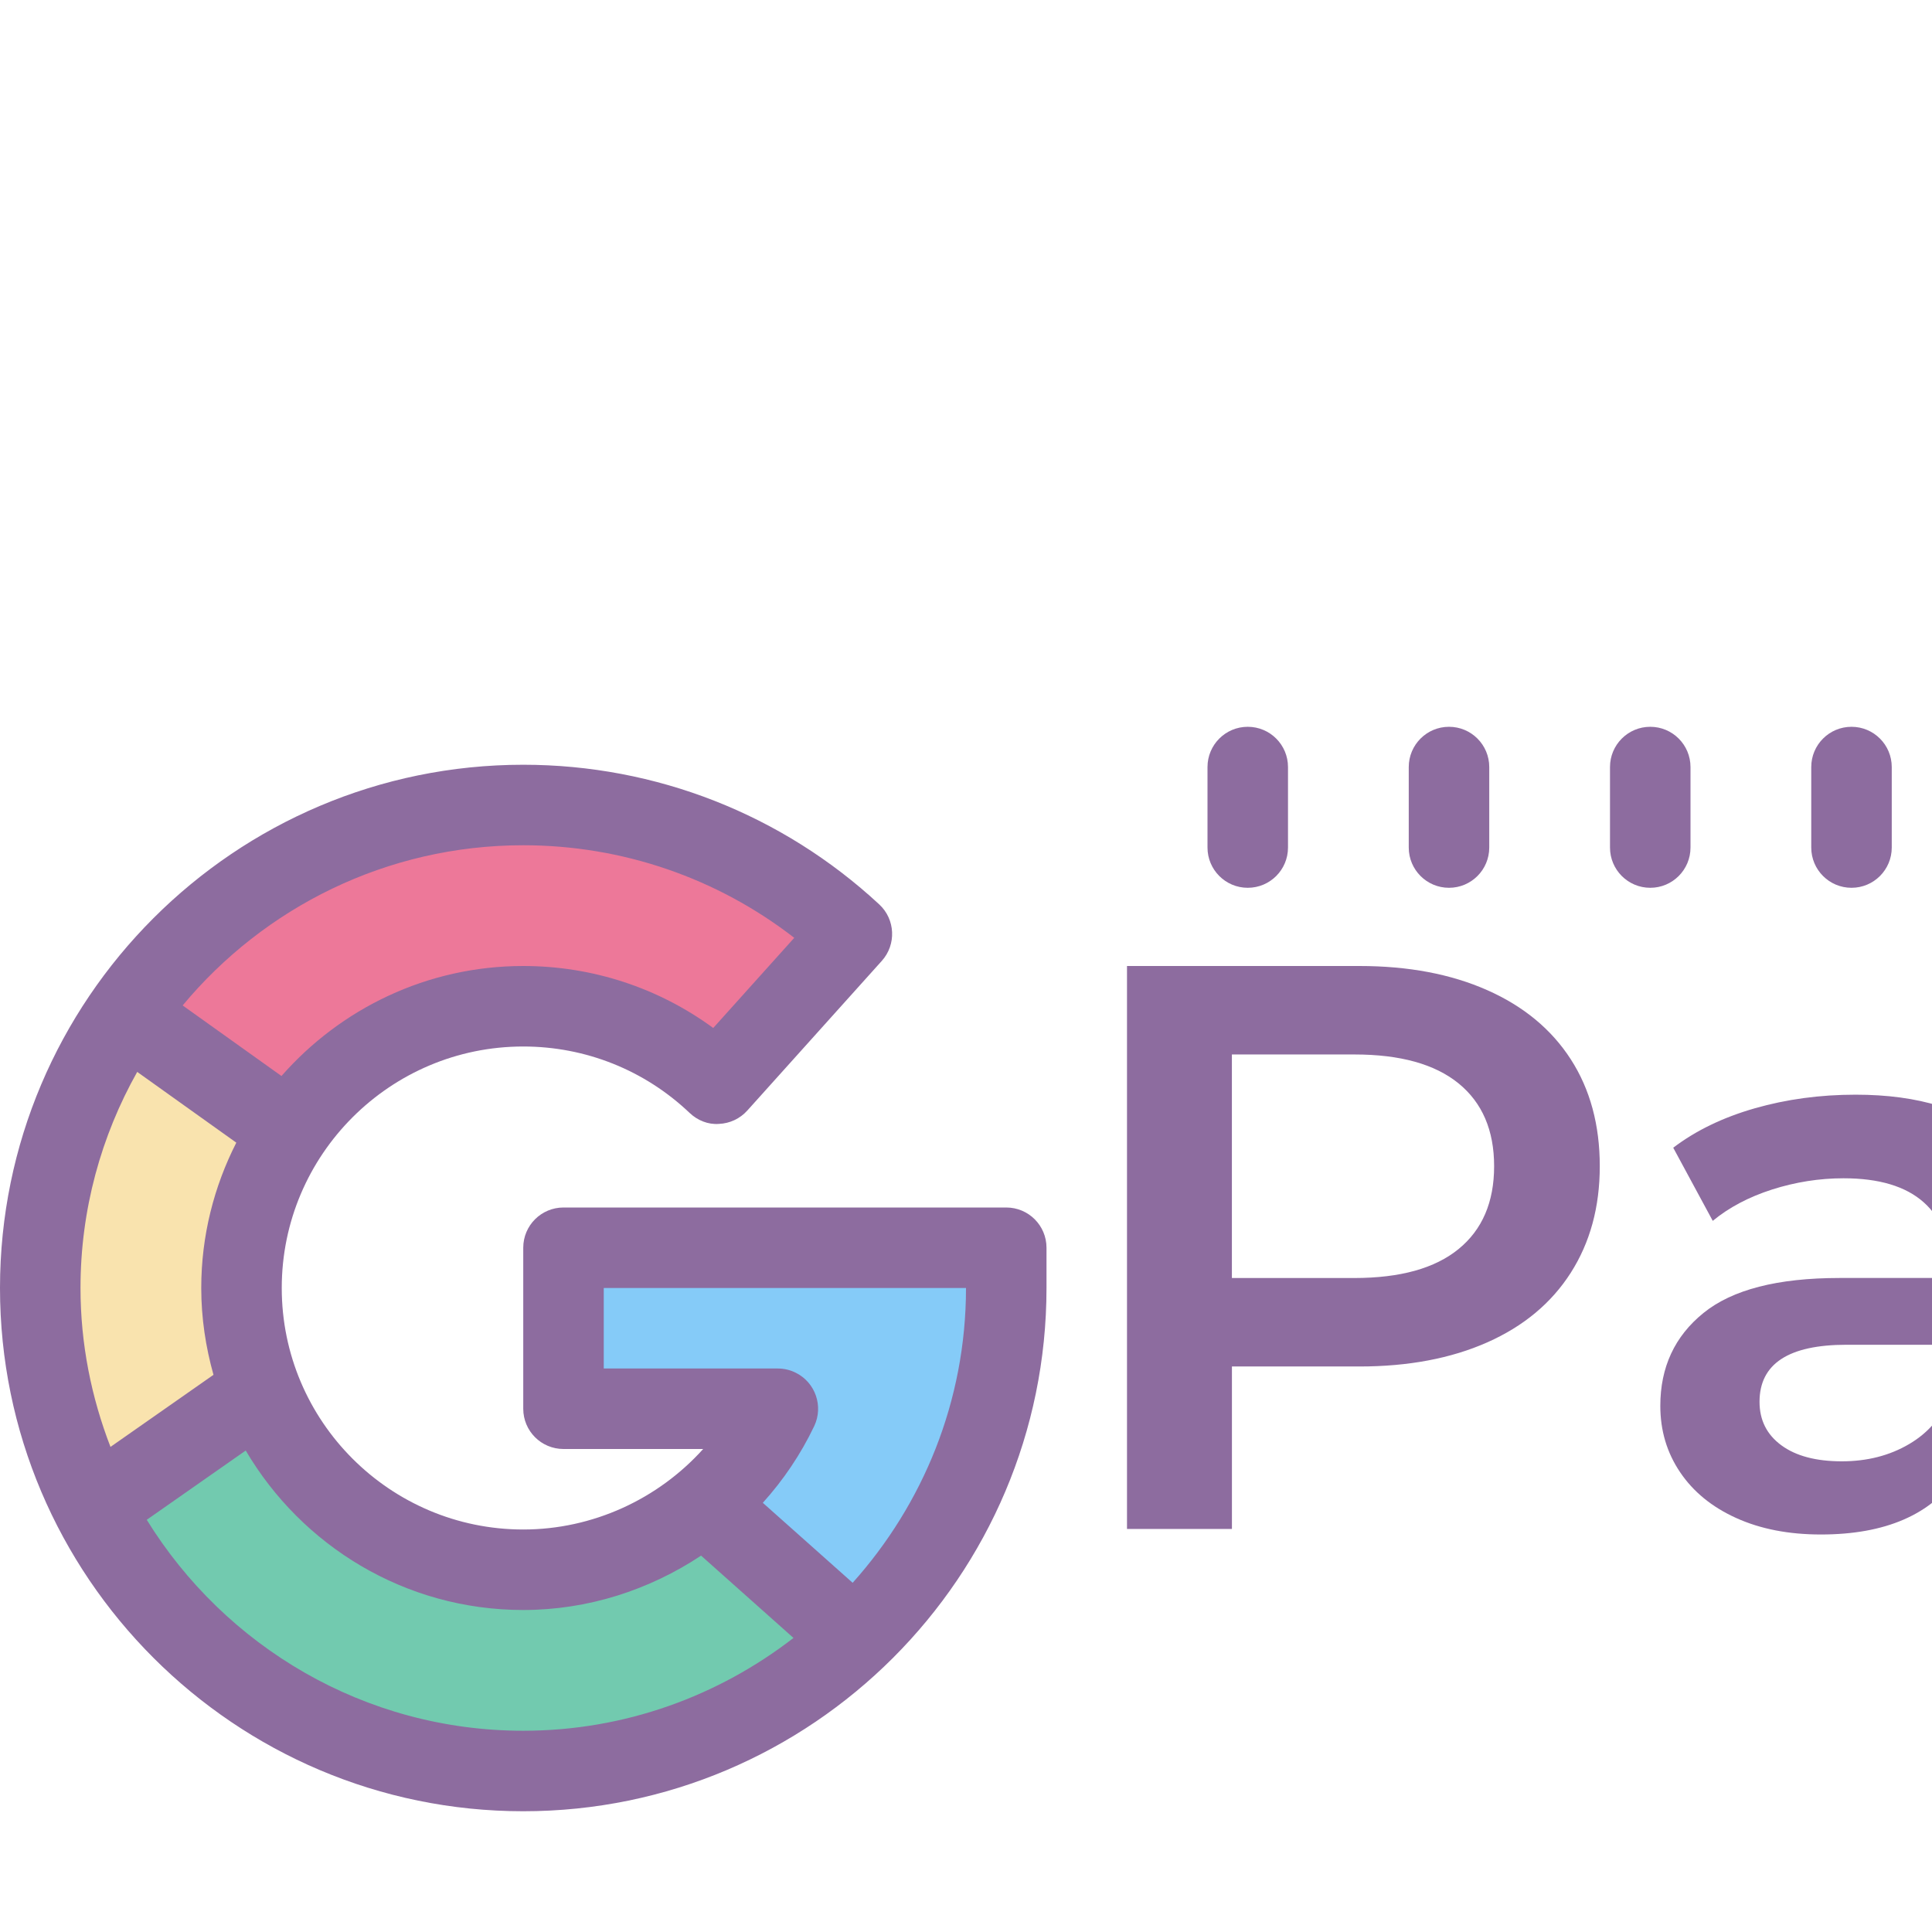
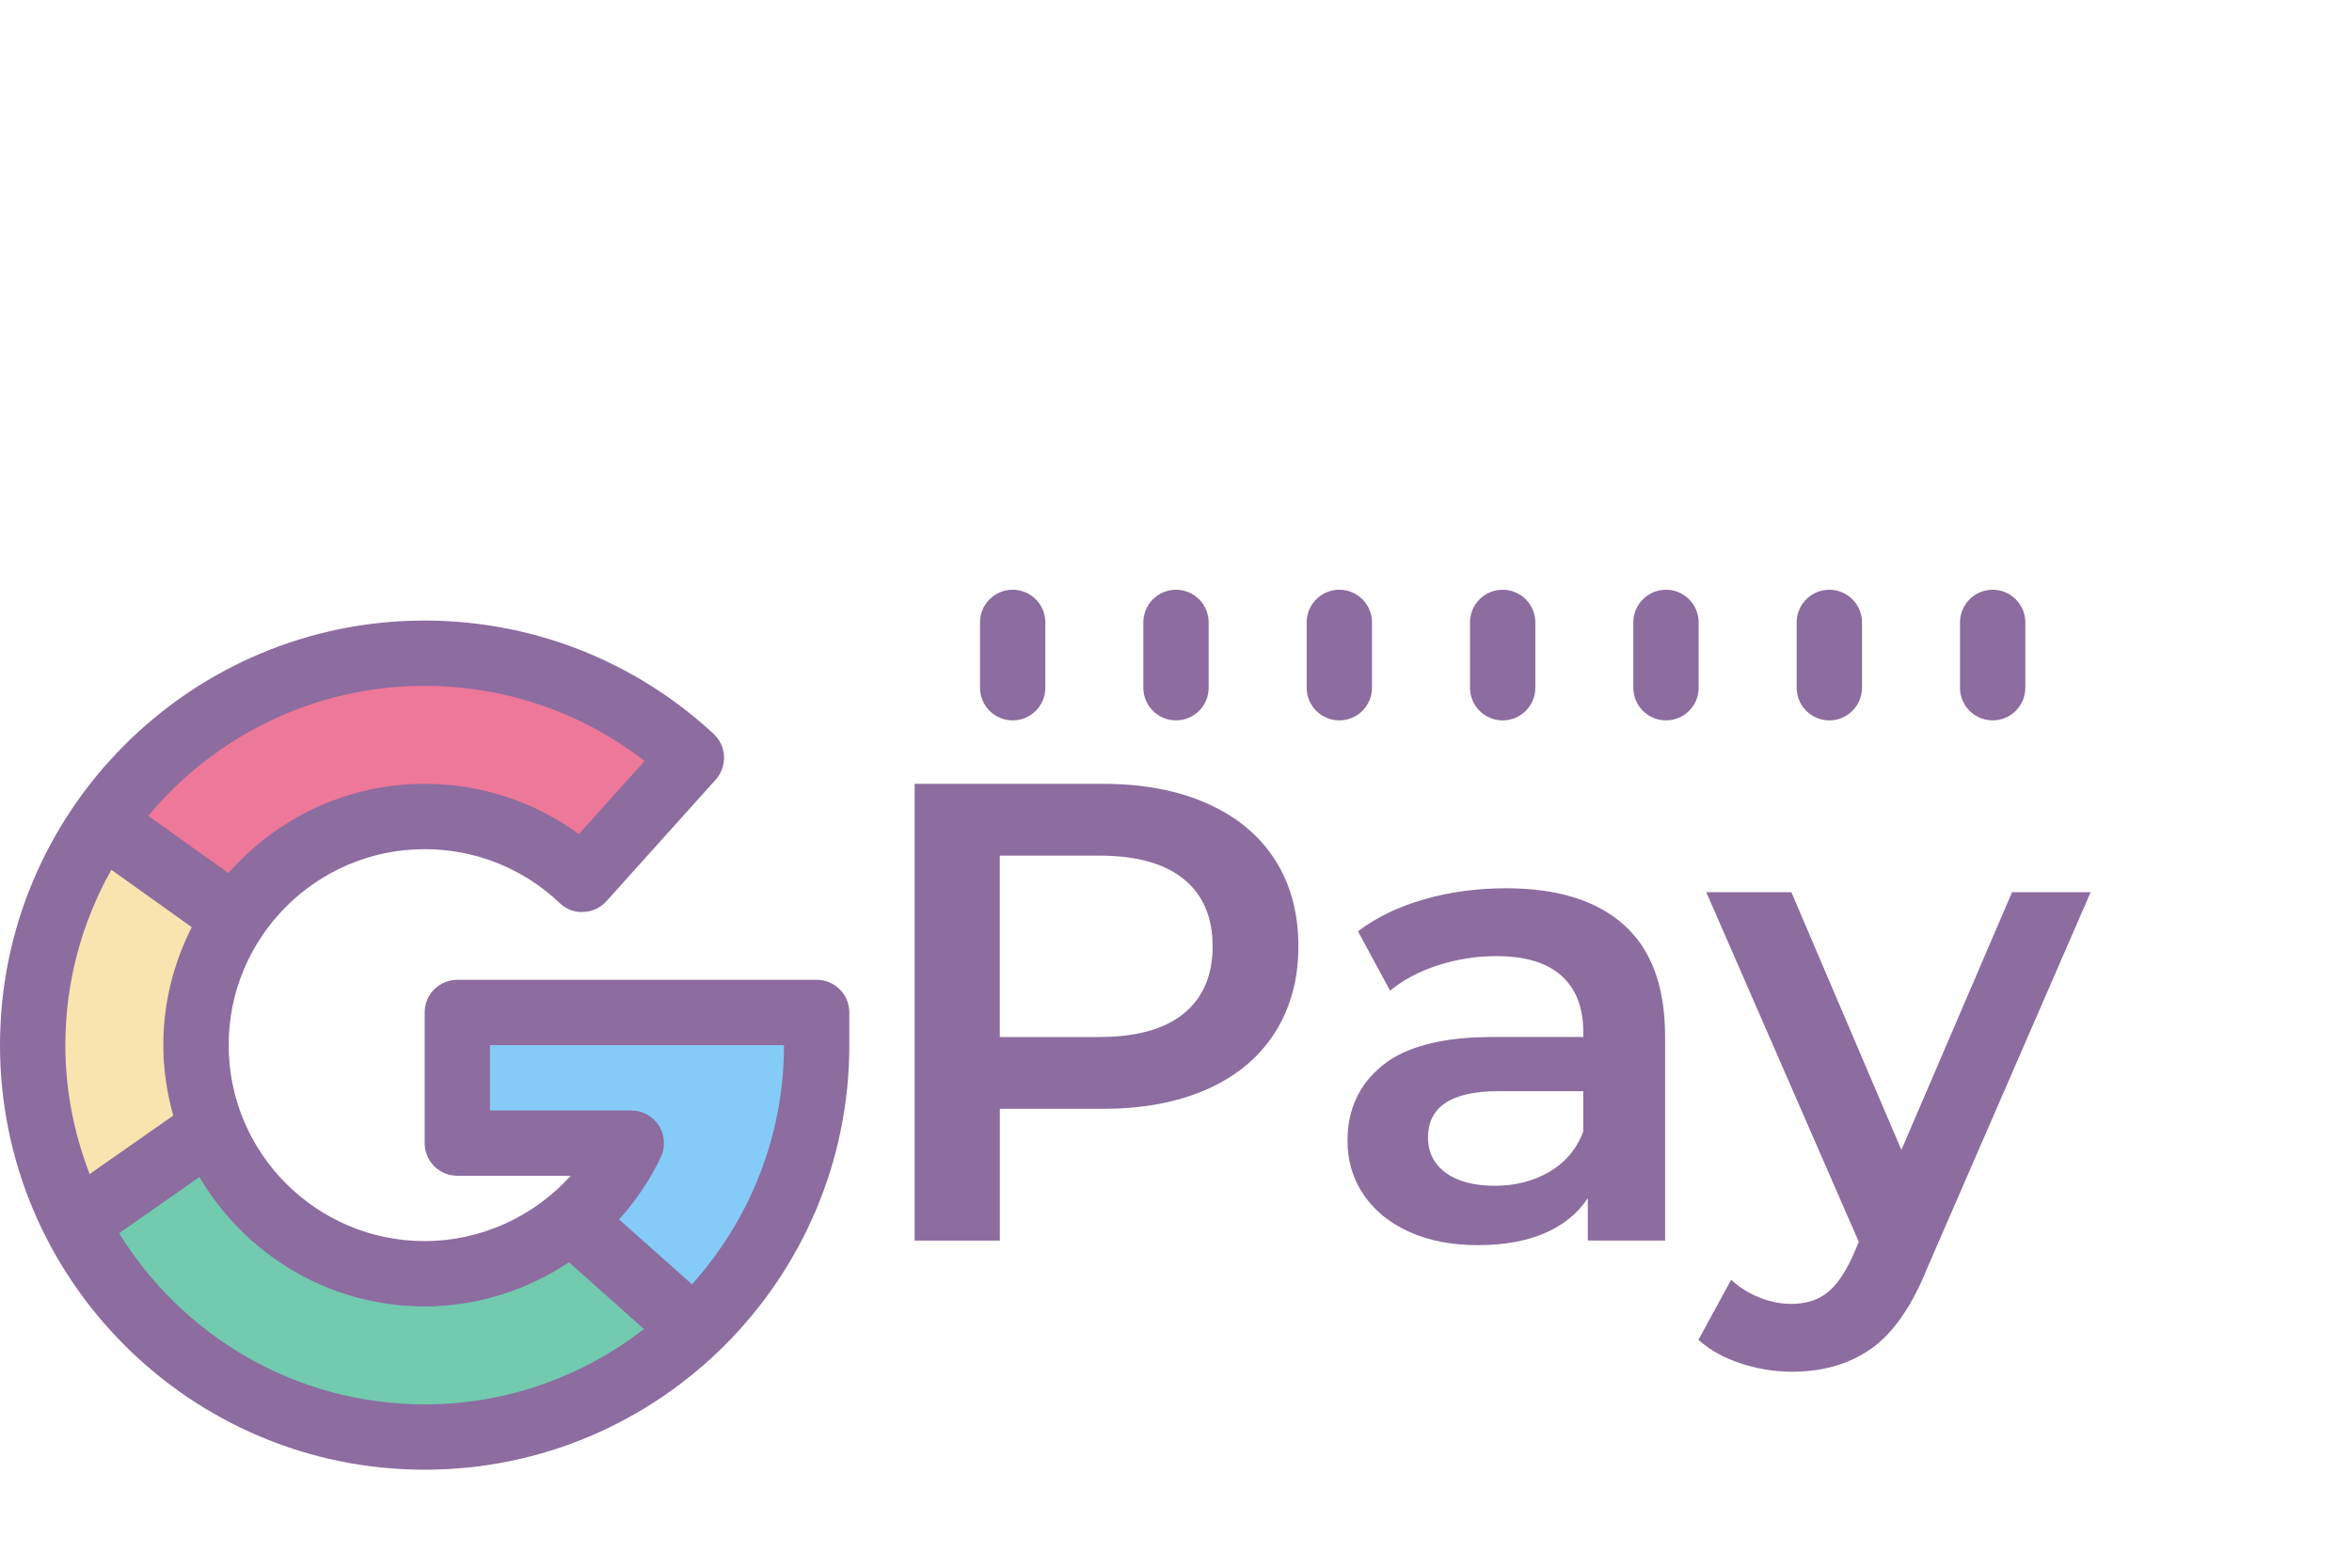
- <svg xmlns="http://www.w3.org/2000/svg" viewBox="0 0 48 48" width="48px" height="48px">
+ <svg xmlns="http://www.w3.org/2000/svg" viewBox="0 0 72 48" width="72px" height="48px">
  <path fill="#ed7899" d="M21.16,23.2l-3.34,3.73C16.57,25.73,14.87,25,13,25c-2.38,0-4.48,1.18-5.74,3H7.07l-4.02-2.71 C5.21,22.1,8.86,20,13,20C16.15,20,19.02,21.22,21.16,23.2z" />
  <path fill="#85cbf8" d="M25,31v1c0,3.43-1.44,6.53-3.75,8.71l-3.76-3.34c0.77-0.65,1.4-1.45,1.84-2.37H14v-4H25z" />
  <path fill="#72caaf" d="M17.489,37.372C16.273,38.388,14.708,39,13,39c-2.965,0-5.499-1.843-6.519-4.446l-4.165,2.914 C4.304,41.346,8.342,44,13,44c3.197,0,6.102-1.25,8.253-3.288L17.489,37.372z" />
  <path fill="#f9e3ae" d="M7.196,28.086l-4.146-2.796C1.755,27.206,1,29.515,1,32c0,1.97,0.475,3.829,1.316,5.469l4.165-2.914 C6.17,33.763,6,32.901,6,32C6,30.55,6.441,29.203,7.196,28.086z" />
  <path fill="#8d6c9f" d="M40 19.057v2c0 .552.447 1 1 1s1-.448 1-1v-2c0-.552-.447-1-1-1S40 18.505 40 19.057zM36 18.057c-.553 0-1 .448-1 1v2c0 .552.447 1 1 1s1-.448 1-1v-2C37 18.505 36.553 18.057 36 18.057zM31 18.057c-.553 0-1 .448-1 1v2c0 .552.447 1 1 1s1-.448 1-1v-2C32 18.505 31.553 18.057 31 18.057zM56 18.057c-.553 0-1 .448-1 1v2c0 .552.447 1 1 1s1-.448 1-1v-2C57 18.505 56.553 18.057 56 18.057zM61 18.057c-.553 0-1 .448-1 1v2c0 .552.447 1 1 1s1-.448 1-1v-2C62 18.505 61.553 18.057 61 18.057zM51 18.057c-.553 0-1 .448-1 1v2c0 .552.447 1 1 1s1-.448 1-1v-2C52 18.505 51.553 18.057 51 18.057zM46 18.057c-.553 0-1 .448-1 1v2c0 .552.447 1 1 1s1-.448 1-1v-2C47 18.505 46.553 18.057 46 18.057z" />
  <g>
    <path fill="#8d6c9f" d="M36.95 24.6c.902.399 1.594.972 2.075 1.717.482.747.721 1.633.721 2.657 0 1.013-.24 1.895-.721 2.648-.481.753-1.173 1.329-2.075 1.729-.901.399-1.96.599-3.177.599h-3.166v4.036H28V24h5.773C34.989 24 36.048 24.2 36.95 24.6zM36.238 31.032c.588-.48.883-1.165.883-2.058 0-.892-.295-1.578-.883-2.057-.588-.479-1.45-.719-2.586-.719h-3.046v5.554h3.046C34.789 31.751 35.65 31.512 36.238 31.032zM49.719 28.325c.835.752 1.253 1.888 1.253 3.406v6.253h-2.366v-1.298c-.307.466-.745.822-1.313 1.069-.569.246-1.253.369-2.054.369-.803 0-1.503-.137-2.105-.41-.601-.272-1.066-.652-1.393-1.138-.328-.486-.491-1.035-.491-1.648 0-.96.357-1.729 1.073-2.308.715-.579 1.84-.869 3.378-.869h2.766v-.159c0-.746-.224-1.319-.671-1.719-.448-.4-1.113-.599-1.995-.599-.601 0-1.192.094-1.774.279-.581.187-1.073.447-1.474.779l-.982-1.817c.561-.427 1.236-.753 2.024-.979.789-.226 1.624-.339 2.506-.339C47.677 27.197 48.883 27.573 49.719 28.325zM47.433 35.877c.487-.286.832-.696 1.033-1.228V33.41H45.88c-1.444 0-2.165.473-2.165 1.418 0 .454.18.813.541 1.079s.862.399 1.503.399C46.388 36.306 46.946 36.164 47.433 35.877zM64 27.316l-5.011 11.529c-.468 1.158-1.036 1.974-1.703 2.447C56.617 41.764 55.809 42 54.859 42c-.534 0-1.062-.086-1.583-.259-.522-.173-.949-.413-1.283-.719l1.002-1.838c.241.226.525.406.852.539.328.133.659.2.992.2.441 0 .805-.114 1.092-.34.288-.226.551-.606.792-1.138l.18-.419-4.67-10.709h2.605l3.368 7.892 3.388-7.892H64z" />
  </g>
  <path fill="#8d6c9f" d="M25,30H14c-0.553,0-1,0.447-1,1v4c0,0.553,0.447,1,1,1h3.47c-1.124,1.249-2.748,2-4.47,2 c-3.309,0-6-2.691-6-6s2.691-6,6-6c1.546,0,3.014,0.586,4.132,1.649c0.195,0.186,0.459,0.295,0.729,0.274 c0.271-0.011,0.524-0.13,0.705-0.331l3.343-3.72c0.364-0.406,0.336-1.03-0.063-1.401C19.433,20.233,16.292,19,13,19 C5.832,19,0,24.832,0,32c0,7.168,5.832,13,13,13s13-5.832,13-13v-1C26,30.447,25.553,30,25,30z M13,21 c2.456,0,4.812,0.811,6.733,2.3l-2.013,2.24C16.357,24.541,14.715,24,13,24c-2.394,0-4.539,1.062-6.007,2.733l-2.455-1.753 C6.558,22.551,9.601,21,13,21z M3.409,26.631l2.462,1.758C5.318,29.475,5,30.7,5,32c0,0.748,0.111,1.47,0.304,2.157l-2.559,1.791 C2.271,34.721,2,33.393,2,32C2,30.05,2.515,28.221,3.409,26.631z M3.646,37.759l2.459-1.721C7.497,38.404,10.062,40,13,40 c1.599,0,3.127-0.494,4.418-1.351l2.296,2.045C17.854,42.133,15.529,43,13,43C9.047,43,5.585,40.897,3.646,37.759z M21.184,39.324 l-2.232-1.987c0.509-0.564,0.942-1.203,1.277-1.906c0.233-0.492,0.031-1.081-0.456-1.324l-0.002-0.001 C19.633,34.036,19.479,34,19.324,34H15v-2h9C24,34.814,22.929,37.376,21.184,39.324z" />
</svg>
